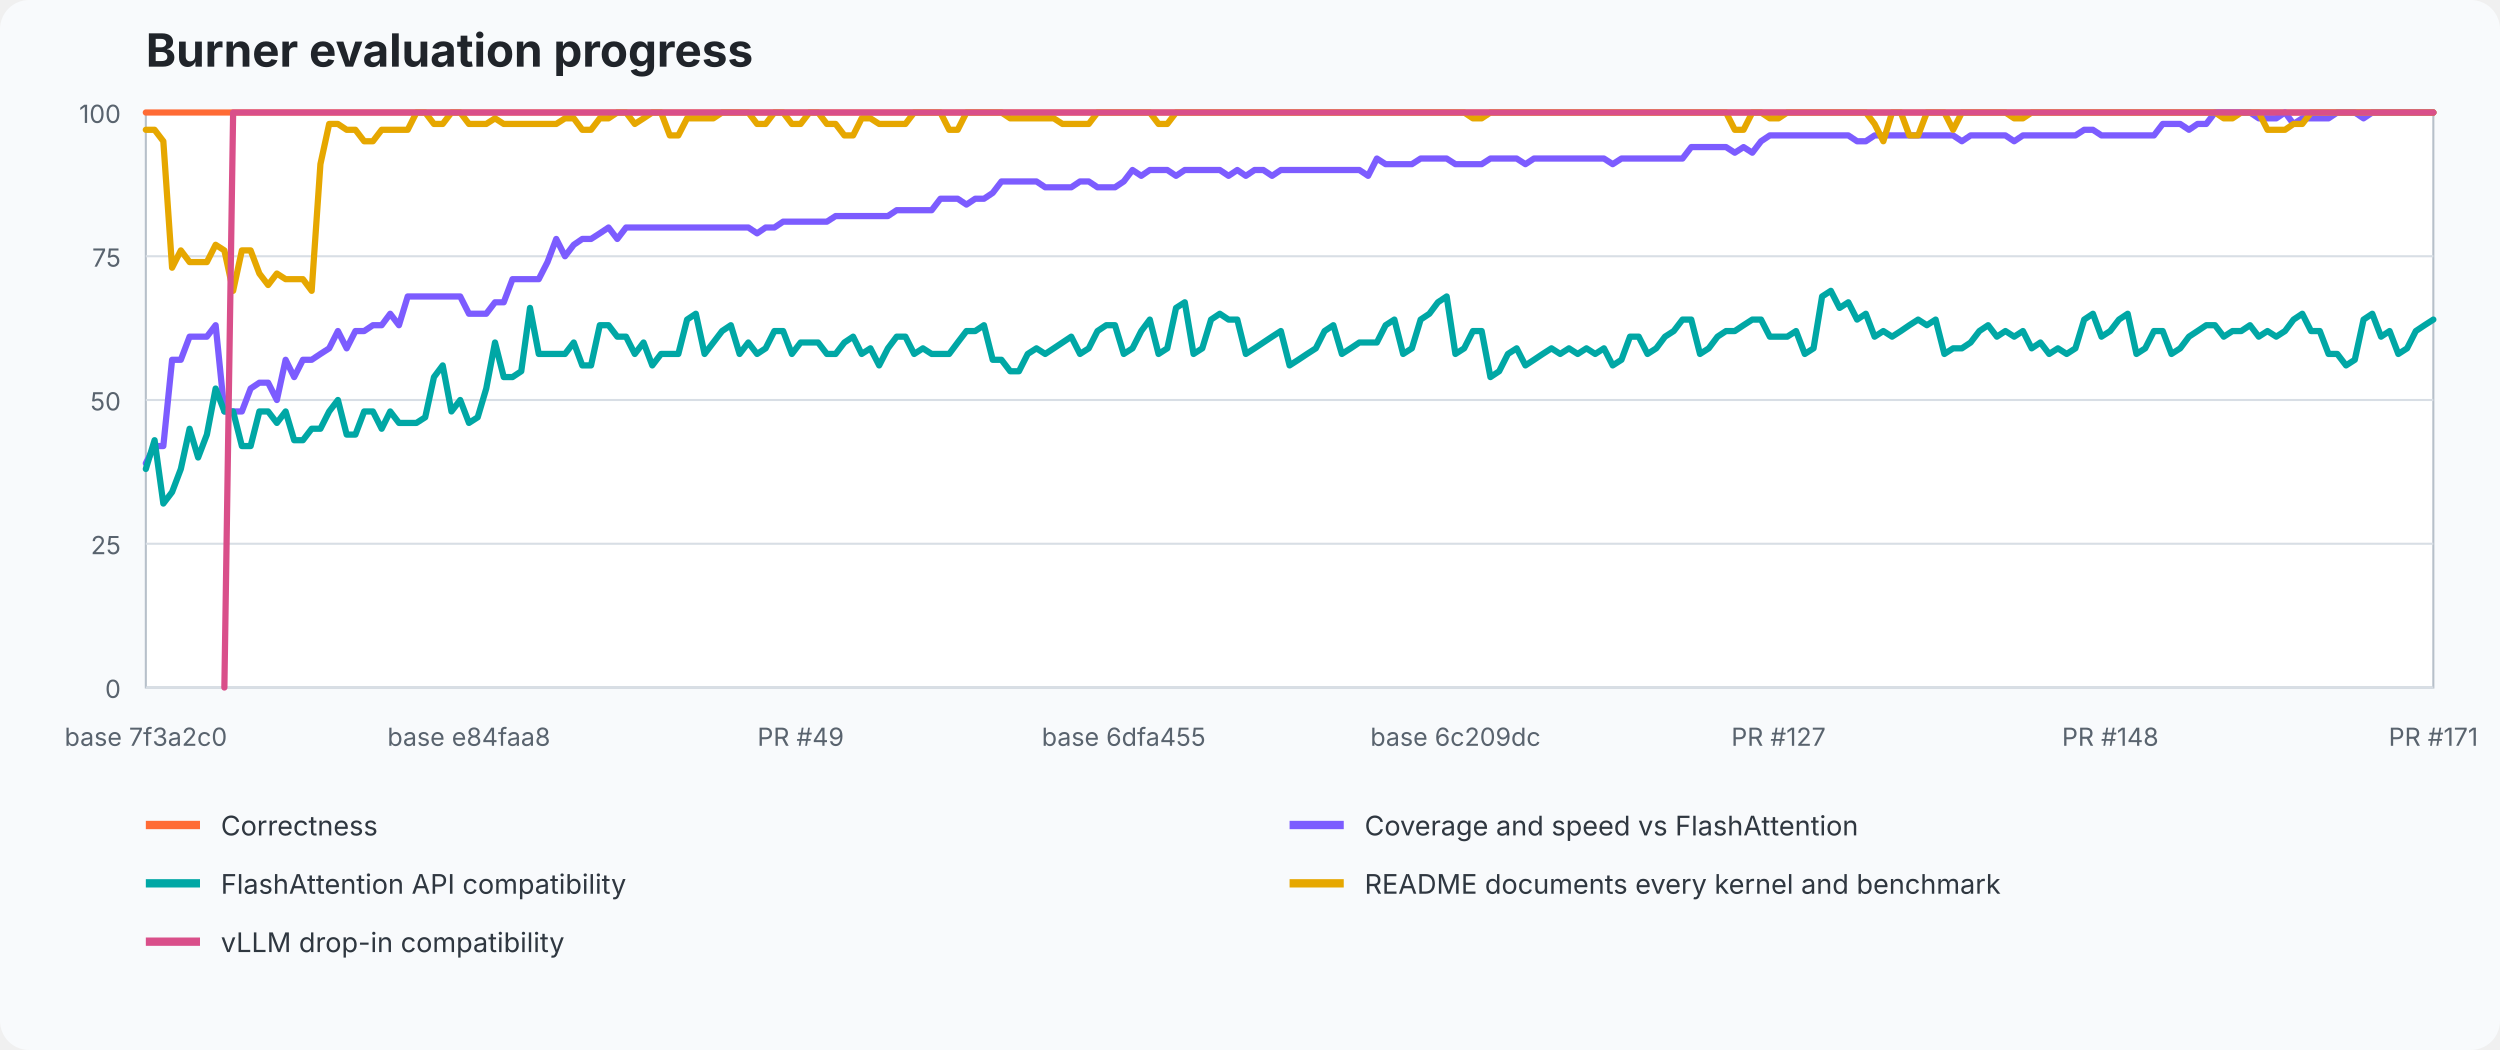
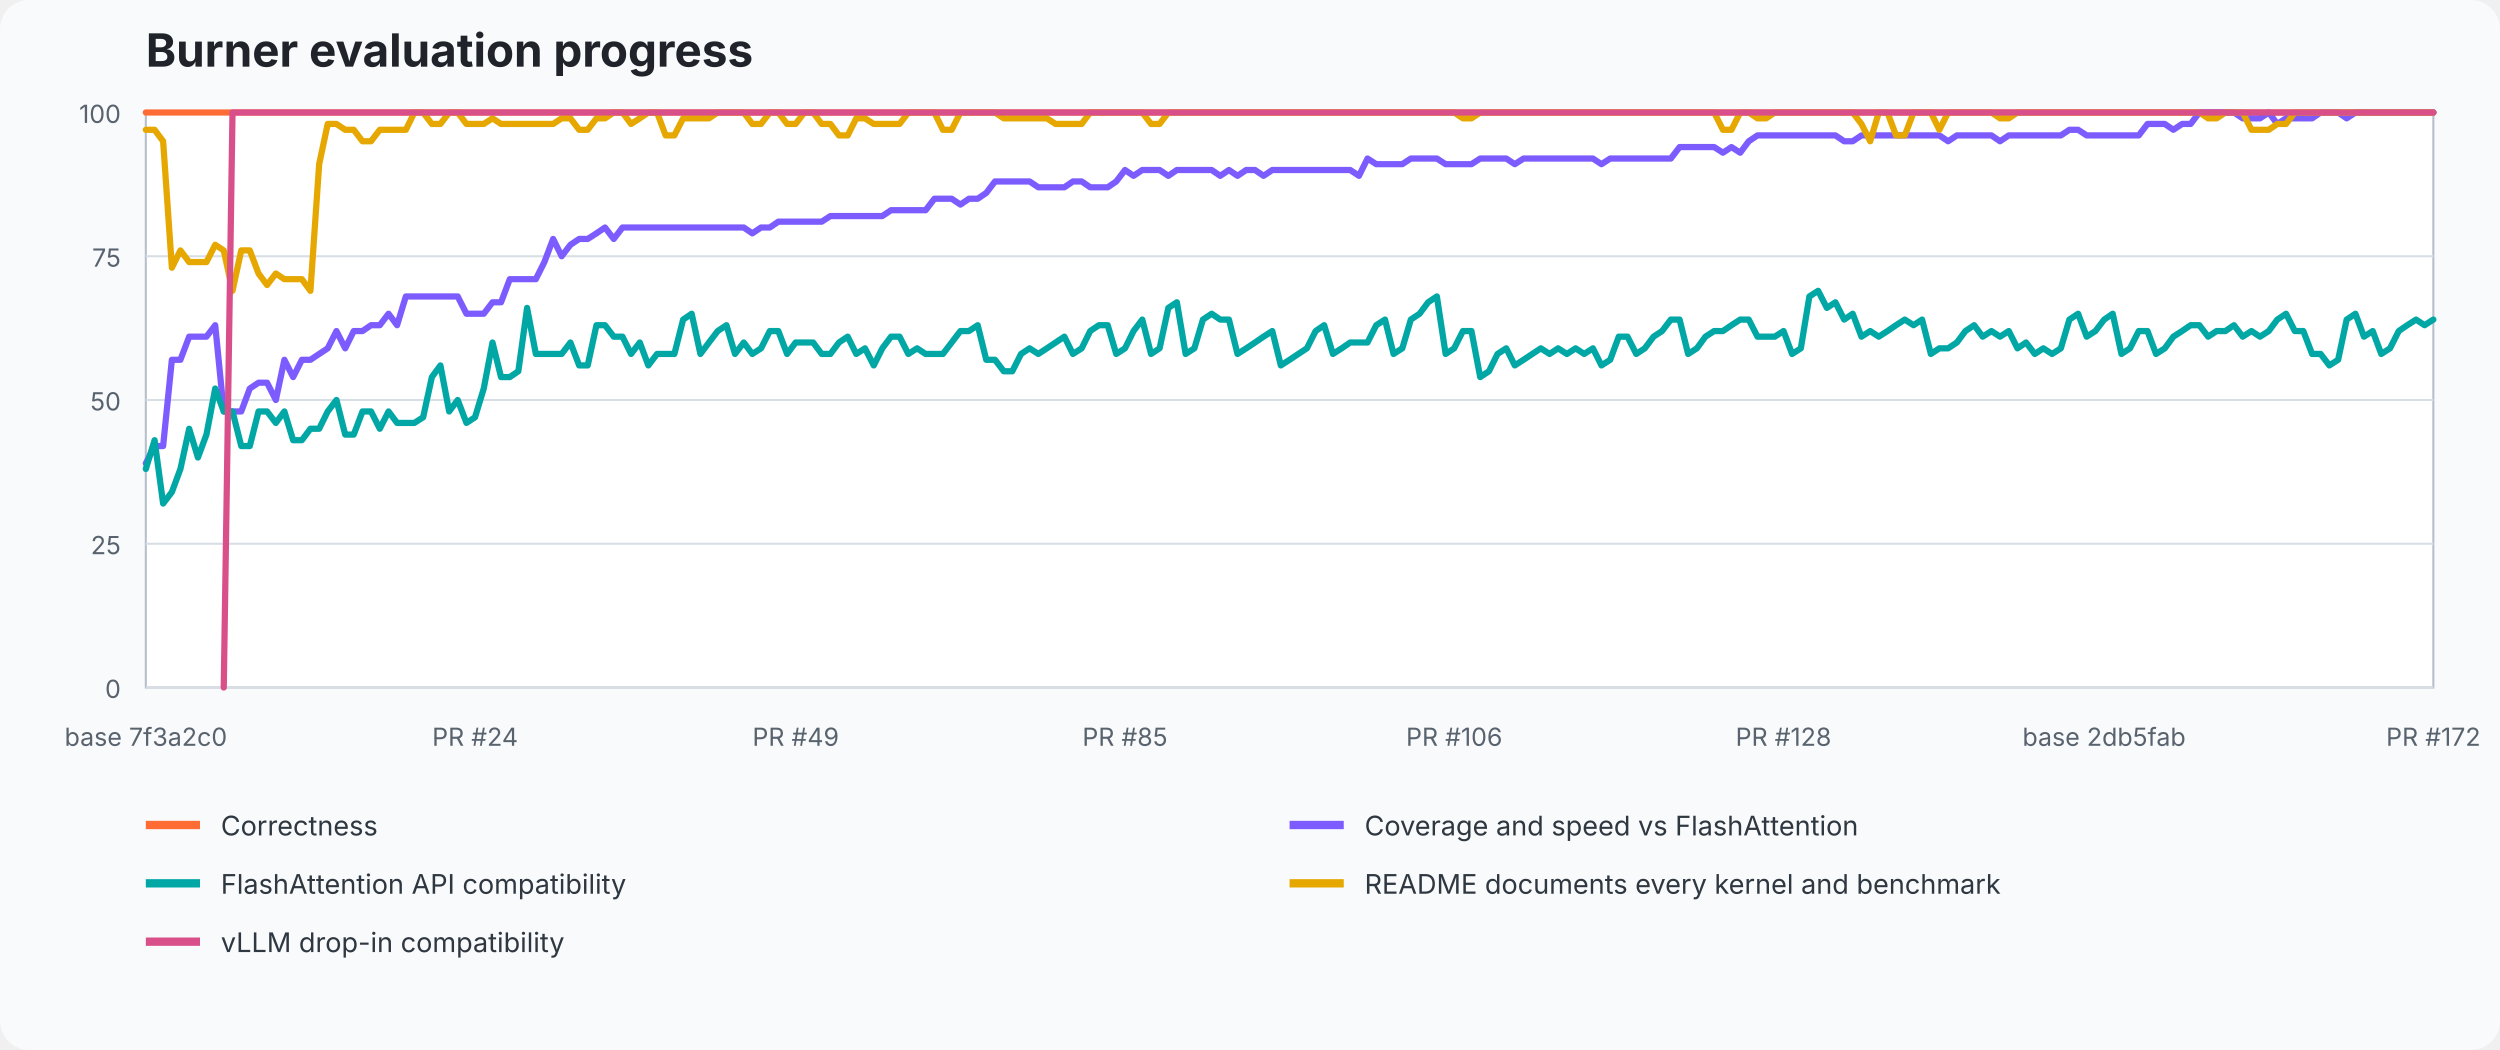
<svg xmlns="http://www.w3.org/2000/svg" width="1200" height="504" viewBox="0 0 1200 504" role="img" aria-labelledby="title desc">
  <style>text{font-family:ui-sans-serif,system-ui,-apple-system,BlinkMacSystemFont,"Segoe UI",sans-serif}.title{font-size:22px;font-weight:700;fill:#20242a}.axis{font-size:12px;fill:#59636e}.legend{font-size:13px;fill:#2f3740}.grid{stroke:#d8dee5;stroke-width:1}.plot{fill:#fff;stroke:#b7c0ca}</style>
  <rect width="100%" height="100%" fill="#f8fafc" rx="14" />
  <text x="70" y="32" class="title">Burner evaluation progress</text>
  <rect x="70" y="54" width="1098" height="276" class="plot" />
  <line x1="70" y1="330" x2="1168" y2="330" class="grid" />
  <text x="58" y="335" text-anchor="end" class="axis">0</text>
  <line x1="70" y1="261" x2="1168" y2="261" class="grid" />
  <text x="58" y="266" text-anchor="end" class="axis">25</text>
  <line x1="70" y1="192" x2="1168" y2="192" class="grid" />
  <text x="58" y="197" text-anchor="end" class="axis">50</text>
  <line x1="70" y1="123" x2="1168" y2="123" class="grid" />
  <text x="58" y="128" text-anchor="end" class="axis">75</text>
  <line x1="70" y1="54" x2="1168" y2="54" class="grid" />
  <text x="58" y="59" text-anchor="end" class="axis">100</text>
-   <polyline points="70.0,54.0 74.2,54.0 78.4,54.0 82.6,54.0 86.8,54.0 91.0,54.0 95.1,54.0 99.3,54.0 103.5,54.0 107.7,54.0 111.9,54.0 116.1,54.0 120.3,54.0 124.5,54.0 128.7,54.0 132.9,54.0 137.1,54.0 141.2,54.0 145.4,54.0 149.6,54.0 153.8,54.0 158.0,54.0 162.2,54.0 166.4,54.0 170.6,54.0 174.8,54.0 179.0,54.0 183.2,54.0 187.3,54.0 191.5,54.0 195.7,54.0 199.9,54.0 204.1,54.0 208.3,54.0 212.5,54.0 216.7,54.0 220.9,54.0 225.1,54.0 229.3,54.0 233.4,54.0 237.6,54.0 241.8,54.0 246.0,54.0 250.2,54.0 254.4,54.0 258.6,54.0 262.8,54.0 267.0,54.0 271.2,54.0 275.4,54.0 279.5,54.0 283.7,54.0 287.9,54.0 292.1,54.0 296.3,54.0 300.5,54.0 304.7,54.0 308.9,54.0 313.1,54.0 317.3,54.0 321.5,54.0 325.6,54.0 329.8,54.0 334.0,54.0 338.2,54.0 342.4,54.0 346.6,54.0 350.8,54.0 355.0,54.0 359.2,54.0 363.4,54.0 367.5,54.0 371.7,54.0 375.9,54.0 380.1,54.0 384.3,54.0 388.5,54.0 392.7,54.0 396.9,54.0 401.1,54.0 405.3,54.0 409.5,54.0 413.6,54.0 417.8,54.0 422.0,54.0 426.2,54.0 430.4,54.0 434.6,54.0 438.8,54.0 443.0,54.0 447.2,54.0 451.4,54.0 455.6,54.0 459.7,54.0 463.9,54.0 468.1,54.0 472.3,54.0 476.5,54.0 480.7,54.0 484.9,54.0 489.1,54.0 493.3,54.0 497.5,54.0 501.7,54.0 505.8,54.0 510.0,54.0 514.2,54.0 518.4,54.0 522.6,54.0 526.8,54.0 531.0,54.0 535.2,54.0 539.4,54.0 543.6,54.0 547.8,54.0 551.9,54.0 556.1,54.0 560.3,54.0 564.5,54.0 568.7,54.0 572.9,54.0 577.1,54.0 581.3,54.0 585.5,54.0 589.7,54.0 593.9,54.0 598.0,54.0 602.2,54.0 606.4,54.0 610.6,54.0 614.8,54.0 619.0,54.0 623.2,54.0 627.4,54.0 631.6,54.0 635.8,54.0 640.0,54.0 644.1,54.0 648.3,54.0 652.5,54.0 656.7,54.0 660.9,54.0 665.1,54.0 669.3,54.0 673.5,54.0 677.7,54.0 681.9,54.0 686.1,54.0 690.2,54.0 694.4,54.0 698.6,54.0 702.8,54.0 707.0,54.0 711.2,54.0 715.4,54.0 719.6,54.0 723.8,54.0 728.0,54.0 732.2,54.0 736.3,54.0 740.5,54.0 744.7,54.0 748.9,54.0 753.1,54.0 757.3,54.0 761.5,54.0 765.7,54.0 769.9,54.0 774.1,54.0 778.3,54.0 782.4,54.0 786.6,54.0 790.8,54.0 795.0,54.0 799.2,54.0 803.4,54.0 807.6,54.0 811.8,54.0 816.0,54.0 820.2,54.0 824.4,54.0 828.5,54.0 832.7,54.0 836.9,54.0 841.1,54.0 845.3,54.0 849.5,54.0 853.7,54.0 857.9,54.0 862.1,54.0 866.3,54.0 870.5,54.0 874.6,54.0 878.8,54.0 883.0,54.0 887.2,54.0 891.4,54.0 895.6,54.0 899.8,54.0 904.0,54.0 908.2,54.0 912.4,54.0 916.5,54.0 920.7,54.0 924.9,54.0 929.1,54.0 933.3,54.0 937.5,54.0 941.7,54.0 945.9,54.0 950.1,54.0 954.3,54.0 958.5,54.0 962.6,54.0 966.8,54.0 971.0,54.0 975.2,54.0 979.4,54.0 983.6,54.0 987.8,54.0 992.0,54.0 996.2,54.0 1000.4,54.0 1004.6,54.0 1008.7,54.0 1012.9,54.0 1017.1,54.0 1021.3,54.0 1025.5,54.0 1029.7,54.0 1033.9,54.0 1038.1,54.0 1042.3,54.0 1046.5,54.0 1050.7,54.0 1054.8,54.0 1059.0,54.0 1063.2,54.0 1067.4,54.0 1071.6,54.0 1075.8,54.0 1080.0,54.0 1084.2,54.0 1088.4,54.0 1092.6,54.0 1096.8,54.0 1100.9,54.0 1105.1,54.0 1109.3,54.0 1113.5,54.0 1117.7,54.0 1121.9,54.0 1126.1,54.0 1130.3,54.0 1134.5,54.0 1138.7,54.0 1142.9,54.0 1147.0,54.0 1151.2,54.0 1155.4,54.0 1159.6,54.0 1163.8,54.0 1168.0,54.0" fill="none" stroke="#ff6b35" stroke-width="3" stroke-linejoin="round" stroke-linecap="round" />
-   <polyline points="70.0,222.4 74.2,214.1 78.4,214.1 82.6,172.7 86.8,172.7 91.0,161.6 95.1,161.6 99.3,161.6 103.5,156.1 107.7,197.5 111.9,197.5 116.1,197.5 120.3,186.5 124.5,183.7 128.7,183.7 132.9,192.0 137.1,172.7 141.2,181.0 145.4,172.7 149.6,172.7 153.8,169.9 158.0,167.2 162.2,158.9 166.4,167.2 170.6,158.9 174.8,158.9 179.0,156.1 183.2,156.1 187.3,150.6 191.5,156.1 195.7,142.3 199.9,142.3 204.1,142.3 208.3,142.3 212.5,142.3 216.7,142.3 220.9,142.3 225.1,150.6 229.3,150.6 233.4,150.6 237.6,145.1 241.8,145.1 246.0,134.0 250.2,134.0 254.4,134.0 258.6,134.0 262.8,125.8 267.0,114.7 271.2,123.0 275.4,117.5 279.5,114.7 283.7,114.7 287.9,112.0 292.1,109.2 296.3,114.7 300.5,109.2 304.7,109.2 308.9,109.2 313.1,109.2 317.3,109.2 321.5,109.2 325.6,109.2 329.8,109.2 334.0,109.2 338.2,109.2 342.4,109.2 346.6,109.2 350.8,109.2 355.0,109.2 359.2,109.2 363.4,112.0 367.5,109.2 371.7,109.2 375.9,106.4 380.1,106.4 384.3,106.4 388.5,106.4 392.7,106.4 396.9,106.4 401.1,103.7 405.3,103.7 409.5,103.7 413.6,103.7 417.8,103.7 422.0,103.7 426.2,103.7 430.4,100.9 434.6,100.9 438.8,100.9 443.0,100.9 447.2,100.9 451.4,95.4 455.6,95.4 459.7,95.4 463.9,98.2 468.1,95.4 472.3,95.4 476.5,92.6 480.7,87.1 484.9,87.1 489.1,87.1 493.3,87.1 497.5,87.1 501.7,89.9 505.8,89.9 510.0,89.9 514.2,89.9 518.4,87.1 522.6,87.1 526.8,89.9 531.0,89.9 535.2,89.9 539.4,87.1 543.6,81.6 547.8,84.4 551.9,81.6 556.1,81.6 560.3,81.6 564.5,84.4 568.7,81.6 572.9,81.6 577.1,81.6 581.3,81.6 585.5,81.6 589.7,84.4 593.9,81.6 598.0,84.4 602.2,81.6 606.4,81.6 610.6,84.4 614.8,81.6 619.0,81.6 623.2,81.6 627.4,81.6 631.6,81.6 635.8,81.6 640.0,81.6 644.1,81.6 648.3,81.6 652.5,81.6 656.7,84.4 660.9,76.1 665.1,78.8 669.3,78.8 673.5,78.8 677.7,78.8 681.9,76.1 686.1,76.1 690.2,76.1 694.4,76.1 698.6,78.8 702.8,78.8 707.0,78.8 711.2,78.8 715.4,76.1 719.6,76.1 723.8,76.1 728.0,76.1 732.2,78.8 736.3,76.1 740.5,76.1 744.7,76.1 748.9,76.1 753.1,76.1 757.3,76.1 761.5,76.1 765.7,76.1 769.9,76.1 774.1,78.8 778.3,76.1 782.4,76.1 786.6,76.1 790.8,76.1 795.0,76.1 799.2,76.1 803.4,76.1 807.6,76.1 811.8,70.6 816.0,70.6 820.2,70.6 824.4,70.6 828.5,70.6 832.7,73.3 836.9,70.6 841.1,73.3 845.3,67.8 849.5,65.0 853.7,65.0 857.9,65.0 862.1,65.0 866.3,65.0 870.5,65.0 874.6,65.0 878.8,65.0 883.0,65.0 887.2,65.0 891.4,67.8 895.6,67.8 899.8,65.0 904.0,65.0 908.2,65.0 912.4,65.0 916.5,65.0 920.7,65.0 924.9,65.0 929.1,65.0 933.3,65.0 937.5,65.0 941.7,67.8 945.9,65.0 950.1,65.0 954.3,65.0 958.5,65.0 962.6,65.0 966.8,67.8 971.0,65.0 975.2,65.0 979.4,65.0 983.6,65.0 987.8,65.0 992.0,65.0 996.2,65.0 1000.4,62.3 1004.6,62.3 1008.7,65.0 1012.9,65.0 1017.1,65.0 1021.3,65.0 1025.5,65.0 1029.7,65.0 1033.9,65.0 1038.1,59.5 1042.3,59.5 1046.5,59.5 1050.7,62.3 1054.8,59.5 1059.0,59.5 1063.2,54.0 1067.4,54.0 1071.6,54.0 1075.8,54.0 1080.0,54.0 1084.2,56.8 1088.4,56.8 1092.6,56.8 1096.8,54.0 1100.9,59.5 1105.1,56.8 1109.3,56.8 1113.5,56.8 1117.7,56.8 1121.9,54.0 1126.1,54.0 1130.3,54.0 1134.5,56.8 1138.7,54.0 1142.9,54.0 1147.0,54.0 1151.2,54.0 1155.4,54.0 1159.6,54.0 1163.8,54.0 1168.0,54.0" fill="none" stroke="#7c5cff" stroke-width="3" stroke-linejoin="round" stroke-linecap="round" />
-   <polyline points="70.0,225.1 74.2,211.3 78.4,241.7 82.6,236.2 86.8,225.1 91.0,205.8 95.1,219.6 99.3,208.6 103.5,186.5 107.7,197.5 111.9,197.5 116.1,214.1 120.3,214.1 124.5,197.5 128.7,197.5 132.9,203.0 137.1,197.5 141.2,211.3 145.4,211.3 149.6,205.8 153.8,205.8 158.0,197.5 162.2,192.0 166.4,208.6 170.6,208.6 174.8,197.5 179.0,197.5 183.2,205.8 187.3,197.5 191.5,203.0 195.7,203.0 199.9,203.0 204.1,200.3 208.3,181.0 212.5,175.4 216.7,197.5 220.9,192.0 225.1,203.0 229.3,200.3 233.4,186.5 237.6,164.4 241.8,181.0 246.0,181.0 250.2,178.2 254.4,147.8 258.6,169.9 262.8,169.9 267.0,169.9 271.2,169.9 275.4,164.4 279.5,175.4 283.7,175.4 287.9,156.1 292.1,156.1 296.3,161.6 300.5,161.6 304.7,169.9 308.9,164.4 313.1,175.4 317.3,169.9 321.5,169.9 325.6,169.9 329.8,153.4 334.0,150.6 338.2,169.9 342.4,164.4 346.6,158.9 350.8,156.1 355.0,169.9 359.2,164.4 363.4,169.9 367.5,167.2 371.7,158.9 375.9,158.9 380.1,169.9 384.3,164.4 388.5,164.4 392.7,164.4 396.9,169.9 401.1,169.9 405.3,164.4 409.5,161.6 413.6,169.9 417.8,167.2 422.0,175.4 426.2,167.2 430.4,161.6 434.6,161.6 438.8,169.9 443.0,167.2 447.2,169.9 451.4,169.9 455.6,169.9 459.7,164.4 463.9,158.9 468.1,158.9 472.3,156.1 476.5,172.7 480.7,172.7 484.9,178.2 489.1,178.2 493.3,169.9 497.5,167.2 501.7,169.9 505.8,167.2 510.0,164.4 514.2,161.6 518.4,169.9 522.6,167.2 526.8,158.9 531.0,156.1 535.2,156.1 539.4,169.9 543.6,167.2 547.8,158.9 551.9,153.4 556.1,169.9 560.3,167.2 564.5,147.8 568.7,145.1 572.9,169.9 577.1,167.2 581.3,153.4 585.5,150.6 589.7,153.4 593.9,153.4 598.0,169.9 602.2,167.2 606.4,164.4 610.6,161.6 614.8,158.9 619.0,175.4 623.2,172.7 627.4,169.9 631.6,167.2 635.8,158.9 640.0,156.1 644.1,169.9 648.3,167.2 652.5,164.4 656.7,164.4 660.9,164.4 665.1,156.1 669.3,153.4 673.5,169.9 677.7,167.2 681.9,153.4 686.1,150.6 690.2,145.1 694.4,142.3 698.6,169.9 702.8,167.2 707.0,158.9 711.2,158.9 715.4,181.0 719.6,178.2 723.8,169.9 728.0,167.2 732.2,175.4 736.3,172.7 740.5,169.9 744.7,167.2 748.9,169.9 753.1,167.2 757.3,169.9 761.5,167.2 765.7,169.9 769.9,167.2 774.1,175.4 778.3,172.7 782.4,161.6 786.6,161.6 790.8,169.9 795.0,167.2 799.2,161.6 803.4,158.9 807.6,153.4 811.8,153.4 816.0,169.9 820.2,167.2 824.4,161.6 828.5,158.9 832.7,158.9 836.9,156.1 841.1,153.4 845.3,153.4 849.5,161.6 853.7,161.6 857.9,161.6 862.1,158.9 866.3,169.9 870.5,167.2 874.6,142.3 878.8,139.6 883.0,147.8 887.2,145.1 891.4,153.4 895.6,150.6 899.8,161.6 904.0,158.9 908.2,161.6 912.4,158.9 916.5,156.1 920.7,153.4 924.9,156.1 929.1,153.4 933.3,169.9 937.5,167.2 941.7,167.2 945.9,164.4 950.1,158.9 954.3,156.1 958.5,161.6 962.6,158.9 966.8,161.6 971.0,158.9 975.2,167.2 979.4,164.4 983.6,169.9 987.8,167.2 992.0,169.9 996.2,167.2 1000.4,153.4 1004.6,150.6 1008.7,161.6 1012.9,158.9 1017.1,153.4 1021.3,150.6 1025.5,169.9 1029.7,167.2 1033.9,158.9 1038.1,158.9 1042.3,169.9 1046.5,167.2 1050.7,161.6 1054.8,158.9 1059.0,156.1 1063.2,156.1 1067.4,161.6 1071.6,158.9 1075.8,158.9 1080.0,156.1 1084.2,161.6 1088.4,158.9 1092.6,161.6 1096.8,158.9 1100.9,153.4 1105.1,150.6 1109.3,158.9 1113.5,158.9 1117.7,169.9 1121.9,169.9 1126.1,175.4 1130.3,172.7 1134.5,153.4 1138.7,150.6 1142.9,161.6 1147.0,158.9 1151.2,169.9 1155.4,167.2 1159.6,158.9 1163.8,156.1 1168.0,153.4" fill="none" stroke="#00a7a5" stroke-width="3" stroke-linejoin="round" stroke-linecap="round" />
-   <polyline points="70.0,62.3 74.2,62.3 78.4,67.8 82.6,128.5 86.8,120.2 91.0,125.8 95.1,125.8 99.3,125.8 103.5,117.5 107.7,120.2 111.9,139.6 116.1,120.2 120.3,120.2 124.5,131.3 128.7,136.8 132.9,131.3 137.1,134.0 141.2,134.0 145.4,134.0 149.6,139.6 153.8,78.8 158.0,59.5 162.2,59.5 166.4,62.3 170.6,62.3 174.8,67.8 179.0,67.8 183.2,62.3 187.3,62.3 191.5,62.3 195.7,62.3 199.9,54.0 204.1,54.0 208.3,59.5 212.5,59.5 216.7,54.0 220.9,54.0 225.1,59.5 229.3,59.5 233.4,59.5 237.6,56.8 241.8,59.5 246.0,59.5 250.2,59.5 254.4,59.5 258.6,59.5 262.8,59.5 267.0,59.5 271.2,56.8 275.4,56.8 279.5,62.3 283.7,62.3 287.9,56.8 292.1,56.8 296.3,54.0 300.5,54.0 304.7,59.5 308.9,56.8 313.1,54.0 317.3,54.0 321.5,65.0 325.6,65.0 329.8,56.8 334.0,56.8 338.2,56.8 342.4,56.8 346.6,54.0 350.8,54.0 355.0,54.0 359.2,54.0 363.4,59.5 367.5,59.5 371.7,54.0 375.9,54.0 380.1,59.5 384.3,59.5 388.5,54.0 392.7,54.0 396.9,59.5 401.1,59.5 405.3,65.0 409.5,65.0 413.6,56.8 417.8,56.8 422.0,59.5 426.2,59.5 430.4,59.5 434.6,59.5 438.8,54.0 443.0,54.0 447.2,54.0 451.4,54.0 455.6,62.3 459.7,62.3 463.9,54.0 468.1,54.0 472.3,54.0 476.5,54.0 480.7,54.0 484.9,56.8 489.1,56.8 493.3,56.8 497.5,56.8 501.7,56.8 505.8,56.8 510.0,59.5 514.2,59.5 518.4,59.5 522.6,59.5 526.8,54.0 531.0,54.0 535.2,54.0 539.4,54.0 543.6,54.0 547.8,54.0 551.9,54.0 556.1,59.5 560.3,59.5 564.5,54.0 568.7,54.0 572.9,54.0 577.1,54.0 581.3,54.0 585.5,54.0 589.7,54.0 593.9,54.0 598.0,54.0 602.2,54.0 606.4,54.0 610.6,54.0 614.8,54.0 619.0,54.0 623.2,54.0 627.4,54.0 631.6,54.0 635.8,54.0 640.0,54.0 644.1,54.0 648.3,54.0 652.5,54.0 656.7,54.0 660.9,54.0 665.1,54.0 669.3,54.0 673.5,54.0 677.7,54.0 681.9,54.0 686.1,54.0 690.2,54.0 694.4,54.0 698.6,54.0 702.8,54.0 707.0,56.8 711.2,56.8 715.4,54.0 719.6,54.0 723.8,54.0 728.0,54.0 732.2,54.0 736.3,54.0 740.5,54.0 744.7,54.0 748.9,54.0 753.1,54.0 757.3,54.0 761.5,54.0 765.7,54.0 769.9,54.0 774.1,54.0 778.3,54.0 782.4,54.0 786.6,54.0 790.8,54.0 795.0,54.0 799.2,54.0 803.4,54.0 807.6,54.0 811.8,54.0 816.0,54.0 820.2,54.0 824.4,54.0 828.5,54.0 832.7,62.3 836.9,62.3 841.1,54.0 845.3,54.0 849.5,56.8 853.7,56.8 857.9,54.0 862.1,54.0 866.3,54.0 870.5,54.0 874.6,54.0 878.8,54.0 883.0,54.0 887.2,54.0 891.4,54.0 895.6,54.0 899.8,59.5 904.0,67.8 908.2,54.0 912.4,54.0 916.5,65.0 920.7,65.0 924.9,54.0 929.1,54.0 933.3,54.0 937.5,62.3 941.7,54.0 945.9,54.0 950.1,54.0 954.3,54.0 958.5,54.0 962.6,54.0 966.8,56.8 971.0,56.8 975.2,54.0 979.4,54.0 983.6,54.0 987.8,54.0 992.0,54.0 996.2,54.0 1000.4,54.0 1004.6,54.0 1008.7,54.0 1012.9,54.0 1017.1,54.0 1021.3,54.0 1025.5,54.0 1029.7,54.0 1033.9,54.0 1038.1,54.0 1042.3,54.0 1046.5,54.0 1050.7,54.0 1054.8,54.0 1059.0,54.0 1063.2,54.0 1067.4,56.8 1071.6,56.8 1075.8,54.0 1080.0,54.0 1084.2,54.0 1088.4,62.3 1092.6,62.3 1096.8,62.3 1100.9,59.5 1105.1,59.5 1109.3,54.0 1113.5,54.0 1117.7,54.0 1121.9,54.0 1126.1,54.0 1130.3,54.0 1134.5,54.0 1138.7,54.0 1142.9,54.0 1147.0,54.0 1151.2,54.0 1155.4,54.0 1159.6,54.0 1163.8,54.0 1168.0,54.0" fill="none" stroke="#e6a700" stroke-width="3" stroke-linejoin="round" stroke-linecap="round" />
-   <polyline points="107.7,330.0 111.9,54.0 116.1,54.0 120.3,54.0 124.5,54.0 128.7,54.0 132.9,54.0 137.1,54.0 141.2,54.0 145.4,54.0 149.6,54.0 153.8,54.0 158.0,54.0 162.2,54.0 166.4,54.0 170.6,54.0 174.8,54.0 179.0,54.0 183.2,54.0 187.3,54.0 191.5,54.0 195.7,54.0 199.9,54.0 204.1,54.0 208.3,54.0 212.5,54.0 216.7,54.0 220.9,54.0 225.1,54.0 229.3,54.0 233.4,54.0 237.6,54.0 241.8,54.0 246.0,54.0 250.2,54.0 254.4,54.0 258.6,54.0 262.8,54.0 267.0,54.0 271.2,54.0 275.4,54.0 279.5,54.0 283.7,54.0 287.9,54.0 292.1,54.0 296.3,54.0 300.5,54.0 304.7,54.0 308.9,54.0 313.1,54.0 317.3,54.0 321.5,54.0 325.6,54.0 329.8,54.0 334.0,54.0 338.2,54.0 342.4,54.0 346.6,54.0 350.8,54.0 355.0,54.0 359.2,54.0 363.4,54.0 367.5,54.0 371.7,54.0 375.9,54.0 380.1,54.0 384.3,54.0 388.5,54.0 392.7,54.0 396.9,54.0 401.1,54.0 405.3,54.0 409.5,54.0 413.6,54.0 417.8,54.0 422.0,54.0 426.2,54.0 430.4,54.0 434.6,54.0 438.8,54.0 443.0,54.0 447.2,54.0 451.4,54.0 455.6,54.0 459.7,54.0 463.9,54.0 468.1,54.0 472.3,54.0 476.5,54.0 480.7,54.0 484.9,54.0 489.1,54.0 493.3,54.0 497.5,54.0 501.7,54.0 505.8,54.0 510.0,54.0 514.2,54.0 518.4,54.0 522.6,54.0 526.8,54.0 531.0,54.0 535.2,54.0 539.4,54.0 543.6,54.0 547.8,54.0 551.9,54.0 556.1,54.0 560.3,54.0 564.5,54.0 568.7,54.0 572.9,54.0 577.1,54.0 581.3,54.0 585.5,54.0 589.7,54.0 593.9,54.0 598.0,54.0 602.2,54.0 606.4,54.0 610.6,54.0 614.8,54.0 619.0,54.0 623.2,54.0 627.4,54.0 631.6,54.0 635.8,54.0 640.0,54.0 644.1,54.0 648.3,54.0 652.5,54.0 656.7,54.0 660.9,54.0 665.1,54.0 669.3,54.0 673.5,54.0 677.7,54.0 681.9,54.0 686.1,54.0 690.2,54.0 694.4,54.0 698.6,54.0 702.8,54.0 707.0,54.0 711.2,54.0 715.4,54.0 719.6,54.0 723.8,54.0 728.0,54.0 732.2,54.0 736.3,54.0 740.5,54.0 744.7,54.0 748.9,54.0 753.1,54.0 757.3,54.0 761.5,54.0 765.7,54.0 769.9,54.0 774.1,54.0 778.3,54.0 782.4,54.0 786.6,54.0 790.8,54.0 795.0,54.0 799.2,54.0 803.4,54.0 807.6,54.0 811.8,54.0 816.0,54.0 820.2,54.0 824.4,54.0 828.5,54.0 832.7,54.0 836.9,54.0 841.1,54.0 845.3,54.0 849.5,54.0 853.7,54.0 857.9,54.0 862.1,54.0 866.3,54.0 870.5,54.0 874.6,54.0 878.8,54.0 883.0,54.0 887.2,54.0 891.4,54.0 895.6,54.0 899.8,54.0 904.0,54.0 908.2,54.0 912.4,54.0 916.5,54.0 920.7,54.0 924.9,54.0 929.1,54.0 933.3,54.0 937.5,54.0 941.7,54.0 945.9,54.0 950.1,54.0 954.3,54.0 958.5,54.0 962.6,54.0 966.8,54.0 971.0,54.0 975.2,54.0 979.4,54.0 983.6,54.0 987.8,54.0 992.0,54.0 996.2,54.0 1000.4,54.0 1004.6,54.0 1008.7,54.0 1012.9,54.0 1017.1,54.0 1021.3,54.0 1025.5,54.0 1029.7,54.0 1033.9,54.0 1038.1,54.0 1042.3,54.0 1046.5,54.0 1050.7,54.0 1054.8,54.0 1059.0,54.0 1063.2,54.0 1067.4,54.0 1071.6,54.0 1075.8,54.0 1080.0,54.0 1084.2,54.0 1088.4,54.0 1092.6,54.0 1096.8,54.0 1100.9,54.0 1105.1,54.0 1109.3,54.0 1113.5,54.0 1117.7,54.0 1121.9,54.0 1126.1,54.0 1130.3,54.0 1134.5,54.0 1138.7,54.0 1142.9,54.0 1147.0,54.0 1151.2,54.0 1155.4,54.0 1159.6,54.0 1163.8,54.0 1168.0,54.0" fill="none" stroke="#d94f8a" stroke-width="3" stroke-linejoin="round" stroke-linecap="round" />
+   <polyline points="70.0,54.0 74.2,54.0 78.3,54.0 82.5,54.0 86.6,54.0 90.8,54.0 95.0,54.0 99.1,54.0 103.3,54.0 107.4,54.0 111.6,54.0 115.8,54.0 119.9,54.0 124.1,54.0 128.2,54.0 132.4,54.0 136.5,54.0 140.7,54.0 144.9,54.0 149.0,54.0 153.2,54.0 157.3,54.0 161.5,54.0 165.7,54.0 169.8,54.0 174.0,54.0 178.1,54.0 182.3,54.0 186.5,54.0 190.6,54.0 194.8,54.0 198.9,54.0 203.1,54.0 207.3,54.0 211.4,54.0 215.6,54.0 219.7,54.0 223.9,54.0 228.0,54.0 232.2,54.0 236.4,54.0 240.5,54.0 244.7,54.0 248.8,54.0 253.0,54.0 257.2,54.0 261.3,54.0 265.5,54.0 269.6,54.0 273.8,54.0 278.0,54.0 282.1,54.0 286.3,54.0 290.4,54.0 294.6,54.0 298.8,54.0 302.9,54.0 307.1,54.0 311.2,54.0 315.4,54.0 319.5,54.0 323.7,54.0 327.9,54.0 332.0,54.0 336.2,54.0 340.3,54.0 344.5,54.0 348.7,54.0 352.8,54.0 357.0,54.0 361.1,54.0 365.3,54.0 369.5,54.0 373.6,54.0 377.8,54.0 381.9,54.0 386.1,54.0 390.3,54.0 394.4,54.0 398.6,54.0 402.7,54.0 406.9,54.0 411.0,54.0 415.2,54.0 419.4,54.0 423.5,54.0 427.7,54.0 431.8,54.0 436.0,54.0 440.2,54.0 444.3,54.0 448.5,54.0 452.6,54.0 456.8,54.0 461.0,54.0 465.1,54.0 469.3,54.0 473.4,54.0 477.6,54.0 481.8,54.0 485.9,54.0 490.1,54.0 494.2,54.0 498.4,54.0 502.5,54.0 506.7,54.0 510.9,54.0 515.0,54.0 519.2,54.0 523.3,54.0 527.5,54.0 531.7,54.0 535.8,54.0 540.0,54.0 544.1,54.0 548.3,54.0 552.5,54.0 556.6,54.0 560.8,54.0 564.9,54.0 569.1,54.0 573.3,54.0 577.4,54.0 581.6,54.0 585.7,54.0 589.9,54.0 594.0,54.0 598.2,54.0 602.4,54.0 606.5,54.0 610.7,54.0 614.8,54.0 619.0,54.0 623.2,54.0 627.3,54.0 631.5,54.0 635.6,54.0 639.8,54.0 644.0,54.0 648.1,54.0 652.3,54.0 656.4,54.0 660.6,54.0 664.8,54.0 668.9,54.0 673.1,54.0 677.2,54.0 681.4,54.0 685.5,54.0 689.7,54.0 693.9,54.0 698.0,54.0 702.2,54.0 706.3,54.0 710.5,54.0 714.7,54.0 718.8,54.0 723.0,54.0 727.1,54.0 731.3,54.0 735.5,54.0 739.6,54.0 743.8,54.0 747.9,54.0 752.1,54.0 756.3,54.0 760.4,54.0 764.6,54.0 768.7,54.0 772.9,54.0 777.0,54.0 781.2,54.0 785.4,54.0 789.5,54.0 793.7,54.0 797.8,54.0 802.0,54.0 806.2,54.0 810.3,54.0 814.5,54.0 818.6,54.0 822.8,54.0 827.0,54.0 831.1,54.0 835.3,54.0 839.4,54.0 843.6,54.0 847.8,54.0 851.9,54.0 856.1,54.0 860.2,54.0 864.4,54.0 868.5,54.0 872.7,54.0 876.9,54.0 881.0,54.0 885.2,54.0 889.3,54.0 893.5,54.0 897.7,54.0 901.8,54.0 906.0,54.0 910.1,54.0 914.3,54.0 918.5,54.0 922.6,54.0 926.8,54.0 930.9,54.0 935.1,54.0 939.3,54.0 943.4,54.0 947.6,54.0 951.7,54.0 955.9,54.0 960.0,54.0 964.2,54.0 968.4,54.0 972.5,54.0 976.7,54.0 980.8,54.0 985.0,54.0 989.2,54.0 993.3,54.0 997.5,54.0 1001.6,54.0 1005.8,54.0 1010.0,54.0 1014.1,54.0 1018.3,54.0 1022.4,54.0 1026.6,54.0 1030.8,54.0 1034.9,54.0 1039.1,54.0 1043.2,54.0 1047.4,54.0 1051.5,54.0 1055.7,54.0 1059.9,54.0 1064.0,54.0 1068.2,54.0 1072.3,54.0 1076.5,54.0 1080.7,54.0 1084.8,54.0 1089.0,54.0 1093.1,54.0 1097.3,54.0 1101.5,54.0 1105.6,54.0 1109.8,54.0 1113.9,54.0 1118.1,54.0 1122.3,54.0 1126.4,54.0 1130.6,54.0 1134.7,54.0 1138.9,54.0 1143.0,54.0 1147.2,54.0 1151.4,54.0 1155.5,54.0 1159.7,54.0 1163.8,54.0 1168.0,54.0" fill="none" stroke="#ff6b35" stroke-width="3" stroke-linejoin="round" stroke-linecap="round" />
+   <polyline points="70.0,222.4 74.2,214.1 78.3,214.1 82.5,172.7 86.6,172.7 90.8,161.6 95.0,161.6 99.1,161.6 103.3,156.1 107.4,197.5 111.6,197.5 115.8,197.5 119.9,186.5 124.1,183.7 128.2,183.7 132.4,192.0 136.5,172.7 140.7,181.0 144.9,172.7 149.0,172.7 153.2,169.9 157.3,167.2 161.5,158.9 165.7,167.2 169.8,158.9 174.0,158.9 178.1,156.1 182.3,156.1 186.5,150.6 190.6,156.1 194.8,142.3 198.9,142.3 203.1,142.3 207.3,142.3 211.4,142.3 215.6,142.3 219.7,142.3 223.9,150.6 228.0,150.6 232.2,150.6 236.4,145.1 240.5,145.1 244.7,134.0 248.8,134.0 253.0,134.0 257.2,134.0 261.3,125.8 265.5,114.7 269.6,123.0 273.8,117.5 278.0,114.7 282.1,114.7 286.3,112.0 290.4,109.2 294.6,114.7 298.8,109.2 302.9,109.2 307.1,109.2 311.2,109.2 315.4,109.2 319.5,109.2 323.7,109.2 327.9,109.2 332.0,109.2 336.2,109.2 340.3,109.2 344.5,109.2 348.7,109.2 352.8,109.2 357.0,109.2 361.1,112.0 365.3,109.2 369.5,109.2 373.6,106.4 377.8,106.4 381.9,106.4 386.1,106.4 390.3,106.4 394.4,106.4 398.6,103.7 402.7,103.7 406.9,103.7 411.0,103.7 415.2,103.7 419.4,103.7 423.5,103.7 427.7,100.9 431.8,100.9 436.0,100.9 440.2,100.9 444.3,100.9 448.5,95.4 452.6,95.4 456.8,95.4 461.0,98.2 465.1,95.4 469.3,95.4 473.4,92.6 477.6,87.1 481.8,87.1 485.9,87.1 490.1,87.1 494.2,87.1 498.4,89.9 502.5,89.9 506.7,89.9 510.9,89.9 515.0,87.1 519.2,87.1 523.3,89.9 527.5,89.9 531.7,89.9 535.8,87.1 540.0,81.6 544.1,84.4 548.3,81.6 552.5,81.6 556.6,81.6 560.8,84.4 564.9,81.6 569.1,81.6 573.3,81.6 577.4,81.6 581.6,81.6 585.7,84.4 589.9,81.6 594.0,84.4 598.2,81.6 602.4,81.6 606.5,84.4 610.7,81.6 614.8,81.6 619.0,81.6 623.2,81.6 627.3,81.6 631.5,81.6 635.6,81.6 639.8,81.6 644.0,81.6 648.1,81.6 652.3,84.4 656.4,76.1 660.6,78.8 664.8,78.8 668.9,78.8 673.1,78.8 677.2,76.1 681.4,76.1 685.5,76.1 689.7,76.1 693.9,78.8 698.0,78.8 702.2,78.8 706.3,78.8 710.5,76.1 714.7,76.1 718.8,76.1 723.0,76.1 727.1,78.8 731.3,76.1 735.5,76.1 739.6,76.1 743.8,76.1 747.9,76.1 752.1,76.1 756.3,76.1 760.4,76.1 764.6,76.1 768.7,78.8 772.9,76.1 777.0,76.1 781.2,76.1 785.4,76.1 789.5,76.1 793.7,76.1 797.8,76.1 802.0,76.1 806.2,70.6 810.3,70.6 814.5,70.6 818.6,70.6 822.8,70.6 827.0,73.3 831.1,70.6 835.3,73.3 839.4,67.8 843.6,65.0 847.8,65.0 851.9,65.0 856.1,65.0 860.2,65.0 864.4,65.0 868.5,65.0 872.7,65.0 876.9,65.0 881.0,65.0 885.2,67.8 889.3,67.8 893.5,65.0 897.7,65.0 901.8,65.0 906.0,65.0 910.1,65.0 914.3,65.0 918.5,65.0 922.6,65.0 926.8,65.0 930.9,65.0 935.1,67.8 939.3,65.0 943.4,65.0 947.6,65.0 951.7,65.0 955.9,65.0 960.0,67.8 964.2,65.0 968.4,65.0 972.5,65.0 976.7,65.0 980.8,65.0 985.0,65.0 989.2,65.0 993.3,62.3 997.5,62.3 1001.6,65.0 1005.8,65.0 1010.0,65.0 1014.1,65.0 1018.3,65.0 1022.4,65.0 1026.6,65.0 1030.8,59.5 1034.9,59.5 1039.1,59.5 1043.2,62.3 1047.4,59.5 1051.5,59.5 1055.7,54.0 1059.9,54.0 1064.0,54.0 1068.2,54.0 1072.3,54.0 1076.5,56.8 1080.7,56.8 1084.8,56.8 1089.0,54.0 1093.1,59.5 1097.3,56.8 1101.5,56.8 1105.6,56.8 1109.8,56.8 1113.9,54.0 1118.1,54.0 1122.3,54.0 1126.4,56.8 1130.6,54.0 1134.7,54.0 1138.9,54.0 1143.0,54.0 1147.2,54.0 1151.4,54.0 1155.5,54.0 1159.7,54.0 1163.8,54.0 1168.0,54.0" fill="none" stroke="#7c5cff" stroke-width="3" stroke-linejoin="round" stroke-linecap="round" />
+   <polyline points="70.0,225.1 74.2,211.3 78.3,241.7 82.5,236.2 86.6,225.1 90.8,205.8 95.0,219.6 99.1,208.6 103.3,186.5 107.4,197.5 111.6,197.5 115.8,214.1 119.9,214.1 124.1,197.5 128.2,197.5 132.4,203.0 136.5,197.5 140.7,211.3 144.9,211.3 149.0,205.8 153.2,205.8 157.3,197.5 161.5,192.0 165.7,208.6 169.8,208.6 174.0,197.5 178.1,197.5 182.3,205.8 186.5,197.5 190.6,203.0 194.8,203.0 198.9,203.0 203.1,200.3 207.3,181.0 211.4,175.4 215.6,197.5 219.7,192.0 223.9,203.0 228.0,200.3 232.2,186.5 236.4,164.4 240.5,181.0 244.7,181.0 248.8,178.2 253.0,147.8 257.2,169.9 261.3,169.9 265.5,169.9 269.6,169.9 273.8,164.4 278.0,175.4 282.1,175.4 286.3,156.1 290.4,156.1 294.6,161.6 298.8,161.6 302.9,169.9 307.1,164.4 311.2,175.4 315.4,169.9 319.5,169.9 323.7,169.9 327.9,153.4 332.0,150.6 336.2,169.9 340.3,164.4 344.5,158.9 348.7,156.1 352.8,169.9 357.0,164.4 361.1,169.9 365.3,167.2 369.5,158.9 373.6,158.9 377.8,169.9 381.9,164.4 386.1,164.4 390.3,164.4 394.4,169.9 398.6,169.9 402.7,164.4 406.9,161.6 411.0,169.9 415.2,167.2 419.4,175.4 423.5,167.2 427.7,161.6 431.8,161.6 436.0,169.9 440.2,167.2 444.3,169.9 448.5,169.9 452.6,169.9 456.8,164.4 461.0,158.9 465.1,158.9 469.3,156.1 473.4,172.7 477.6,172.7 481.8,178.2 485.9,178.2 490.1,169.9 494.2,167.2 498.4,169.9 502.5,167.2 506.7,164.4 510.9,161.6 515.0,169.9 519.2,167.2 523.3,158.9 527.5,156.1 531.7,156.1 535.8,169.9 540.0,167.2 544.1,158.9 548.3,153.4 552.5,169.9 556.6,167.2 560.8,147.8 564.9,145.1 569.1,169.9 573.3,167.2 577.4,153.4 581.6,150.6 585.7,153.4 589.9,153.4 594.0,169.9 598.2,167.2 602.4,164.4 606.5,161.6 610.7,158.9 614.8,175.4 619.0,172.7 623.2,169.9 627.3,167.2 631.5,158.9 635.6,156.1 639.8,169.9 644.0,167.2 648.1,164.4 652.3,164.4 656.4,164.4 660.6,156.1 664.8,153.4 668.9,169.9 673.1,167.2 677.2,153.4 681.4,150.6 685.5,145.1 689.7,142.3 693.9,169.9 698.0,167.2 702.2,158.9 706.3,158.9 710.5,181.0 714.7,178.2 718.8,169.9 723.0,167.2 727.1,175.4 731.3,172.7 735.5,169.9 739.6,167.2 743.8,169.9 747.9,167.2 752.1,169.9 756.3,167.2 760.4,169.9 764.6,167.2 768.7,175.4 772.9,172.7 777.0,161.6 781.2,161.6 785.4,169.9 789.5,167.2 793.7,161.6 797.8,158.9 802.0,153.4 806.2,153.4 810.3,169.9 814.5,167.2 818.6,161.6 822.8,158.9 827.0,158.9 831.1,156.1 835.3,153.4 839.4,153.4 843.6,161.6 847.8,161.6 851.9,161.6 856.1,158.9 860.2,169.9 864.4,167.2 868.5,142.3 872.7,139.6 876.9,147.8 881.0,145.1 885.2,153.4 889.3,150.6 893.5,161.6 897.7,158.9 901.8,161.6 906.0,158.9 910.1,156.1 914.3,153.4 918.5,156.1 922.6,153.4 926.8,169.9 930.9,167.2 935.1,167.2 939.3,164.4 943.4,158.9 947.6,156.1 951.7,161.6 955.9,158.9 960.0,161.6 964.2,158.9 968.4,167.2 972.5,164.4 976.7,169.9 980.8,167.2 985.0,169.9 989.2,167.2 993.3,153.4 997.5,150.6 1001.6,161.6 1005.8,158.9 1010.0,153.4 1014.1,150.6 1018.3,169.9 1022.4,167.2 1026.6,158.9 1030.8,158.9 1034.9,169.9 1039.1,167.2 1043.2,161.6 1047.4,158.9 1051.5,156.1 1055.7,156.1 1059.9,161.6 1064.0,158.9 1068.2,158.9 1072.3,156.1 1076.5,161.6 1080.7,158.9 1084.8,161.6 1089.0,158.9 1093.1,153.4 1097.3,150.6 1101.5,158.9 1105.6,158.9 1109.8,169.9 1113.9,169.9 1118.1,175.4 1122.3,172.7 1126.4,153.4 1130.6,150.6 1134.7,161.6 1138.9,158.9 1143.0,169.9 1147.2,167.2 1151.4,158.9 1155.5,156.1 1159.7,153.4 1163.8,156.1 1168.0,153.4" fill="none" stroke="#00a7a5" stroke-width="3" stroke-linejoin="round" stroke-linecap="round" />
+   <polyline points="70.0,62.3 74.2,62.3 78.3,67.8 82.5,128.5 86.6,120.2 90.8,125.8 95.0,125.8 99.1,125.8 103.3,117.5 107.4,120.2 111.6,139.6 115.8,120.2 119.9,120.2 124.1,131.3 128.2,136.8 132.4,131.3 136.5,134.0 140.7,134.0 144.9,134.0 149.0,139.6 153.2,78.8 157.3,59.5 161.5,59.5 165.7,62.3 169.8,62.3 174.0,67.8 178.1,67.8 182.3,62.3 186.5,62.3 190.6,62.3 194.8,62.3 198.9,54.0 203.1,54.0 207.3,59.5 211.4,59.5 215.6,54.0 219.7,54.0 223.9,59.5 228.0,59.5 232.2,59.5 236.4,56.8 240.5,59.5 244.7,59.5 248.8,59.5 253.0,59.5 257.2,59.5 261.3,59.5 265.5,59.5 269.6,56.8 273.8,56.8 278.0,62.3 282.1,62.3 286.3,56.8 290.4,56.8 294.6,54.0 298.8,54.0 302.9,59.5 307.1,56.8 311.2,54.0 315.4,54.0 319.5,65.0 323.7,65.0 327.9,56.8 332.0,56.8 336.2,56.8 340.3,56.8 344.5,54.0 348.7,54.0 352.8,54.0 357.0,54.0 361.1,59.5 365.3,59.5 369.5,54.0 373.6,54.0 377.8,59.5 381.9,59.5 386.1,54.0 390.3,54.0 394.4,59.5 398.6,59.5 402.7,65.0 406.9,65.0 411.0,56.8 415.2,56.8 419.4,59.5 423.5,59.5 427.7,59.5 431.8,59.5 436.0,54.0 440.2,54.0 444.3,54.0 448.5,54.0 452.6,62.3 456.8,62.3 461.0,54.0 465.1,54.0 469.3,54.0 473.4,54.0 477.6,54.0 481.8,56.8 485.9,56.8 490.1,56.8 494.2,56.8 498.4,56.8 502.5,56.8 506.7,59.5 510.9,59.5 515.0,59.5 519.2,59.5 523.3,54.0 527.5,54.0 531.7,54.0 535.8,54.0 540.0,54.0 544.1,54.0 548.3,54.0 552.5,59.5 556.6,59.5 560.8,54.0 564.9,54.0 569.1,54.0 573.3,54.0 577.4,54.0 581.6,54.0 585.7,54.0 589.9,54.0 594.0,54.0 598.2,54.0 602.4,54.0 606.5,54.0 610.7,54.0 614.8,54.0 619.0,54.0 623.2,54.0 627.3,54.0 631.5,54.0 635.6,54.0 639.8,54.0 644.0,54.0 648.1,54.0 652.3,54.0 656.4,54.0 660.6,54.0 664.8,54.0 668.9,54.0 673.1,54.0 677.2,54.0 681.4,54.0 685.5,54.0 689.7,54.0 693.9,54.0 698.0,54.0 702.2,56.8 706.3,56.8 710.5,54.0 714.7,54.0 718.8,54.0 723.0,54.0 727.1,54.0 731.3,54.0 735.5,54.0 739.6,54.0 743.8,54.0 747.9,54.0 752.1,54.0 756.3,54.0 760.4,54.0 764.6,54.0 768.7,54.0 772.9,54.0 777.0,54.0 781.2,54.0 785.4,54.0 789.5,54.0 793.7,54.0 797.8,54.0 802.0,54.0 806.2,54.0 810.3,54.0 814.5,54.0 818.6,54.0 822.8,54.0 827.0,62.3 831.1,62.3 835.3,54.0 839.4,54.0 843.6,56.8 847.8,56.8 851.9,54.0 856.1,54.0 860.2,54.0 864.4,54.0 868.5,54.0 872.7,54.0 876.9,54.0 881.0,54.0 885.2,54.0 889.3,54.0 893.5,59.5 897.7,67.8 901.8,54.0 906.0,54.0 910.1,65.0 914.3,65.0 918.5,54.0 922.6,54.0 926.8,54.0 930.9,62.3 935.1,54.0 939.3,54.0 943.4,54.0 947.6,54.0 951.7,54.0 955.9,54.0 960.0,56.8 964.2,56.8 968.4,54.0 972.5,54.0 976.7,54.0 980.8,54.0 985.0,54.0 989.2,54.0 993.3,54.0 997.5,54.0 1001.6,54.0 1005.8,54.0 1010.0,54.0 1014.1,54.0 1018.3,54.0 1022.4,54.0 1026.6,54.0 1030.8,54.0 1034.9,54.0 1039.1,54.0 1043.2,54.0 1047.4,54.0 1051.5,54.0 1055.7,54.0 1059.9,56.8 1064.0,56.8 1068.2,54.0 1072.3,54.0 1076.5,54.0 1080.7,62.3 1084.8,62.3 1089.0,62.3 1093.1,59.5 1097.3,59.5 1101.5,54.0 1105.6,54.0 1109.8,54.0 1113.9,54.0 1118.1,54.0 1122.3,54.0 1126.4,54.0 1130.6,54.0 1134.7,54.0 1138.9,54.0 1143.0,54.0 1147.2,54.0 1151.4,54.0 1155.5,54.0 1159.7,54.0 1163.8,54.0 1168.0,54.0" fill="none" stroke="#e6a700" stroke-width="3" stroke-linejoin="round" stroke-linecap="round" />
+   <polyline points="107.4,330.0 111.6,54.0 115.8,54.0 119.9,54.0 124.1,54.0 128.2,54.0 132.4,54.0 136.5,54.0 140.7,54.0 144.9,54.0 149.0,54.0 153.2,54.0 157.3,54.0 161.5,54.0 165.7,54.0 169.8,54.0 174.0,54.0 178.1,54.0 182.3,54.0 186.5,54.0 190.6,54.0 194.8,54.0 198.9,54.0 203.1,54.0 207.3,54.0 211.4,54.0 215.6,54.0 219.7,54.0 223.9,54.0 228.0,54.0 232.2,54.0 236.4,54.0 240.5,54.0 244.7,54.0 248.8,54.0 253.0,54.0 257.2,54.0 261.3,54.0 265.5,54.0 269.6,54.0 273.8,54.0 278.0,54.0 282.1,54.0 286.3,54.0 290.4,54.0 294.6,54.0 298.8,54.0 302.9,54.0 307.1,54.0 311.2,54.0 315.4,54.0 319.5,54.0 323.7,54.0 327.9,54.0 332.0,54.0 336.2,54.0 340.3,54.0 344.5,54.0 348.7,54.0 352.8,54.0 357.0,54.0 361.1,54.0 365.3,54.0 369.5,54.0 373.6,54.0 377.8,54.0 381.9,54.0 386.1,54.0 390.3,54.0 394.4,54.0 398.6,54.0 402.7,54.0 406.9,54.0 411.0,54.0 415.2,54.0 419.4,54.0 423.5,54.0 427.7,54.0 431.8,54.0 436.0,54.0 440.2,54.0 444.3,54.0 448.5,54.0 452.6,54.0 456.8,54.0 461.0,54.0 465.1,54.0 469.3,54.0 473.4,54.0 477.6,54.0 481.8,54.0 485.9,54.0 490.1,54.0 494.2,54.0 498.4,54.0 502.5,54.0 506.7,54.0 510.9,54.0 515.0,54.0 519.2,54.0 523.3,54.0 527.5,54.0 531.7,54.0 535.8,54.0 540.0,54.0 544.1,54.0 548.3,54.0 552.5,54.0 556.6,54.0 560.8,54.0 564.9,54.0 569.1,54.0 573.3,54.0 577.4,54.0 581.6,54.0 585.7,54.0 589.9,54.0 594.0,54.0 598.2,54.0 602.4,54.0 606.5,54.0 610.7,54.0 614.8,54.0 619.0,54.0 623.2,54.0 627.3,54.0 631.5,54.0 635.6,54.0 639.8,54.0 644.0,54.0 648.1,54.0 652.3,54.0 656.4,54.0 660.6,54.0 664.8,54.0 668.9,54.0 673.1,54.0 677.2,54.0 681.4,54.0 685.5,54.0 689.7,54.0 693.9,54.0 698.0,54.0 702.2,54.0 706.3,54.0 710.5,54.0 714.7,54.0 718.8,54.0 723.0,54.0 727.1,54.0 731.3,54.0 735.5,54.0 739.6,54.0 743.8,54.0 747.9,54.0 752.1,54.0 756.3,54.0 760.4,54.0 764.6,54.0 768.7,54.0 772.9,54.0 777.0,54.0 781.2,54.0 785.4,54.0 789.5,54.0 793.7,54.0 797.8,54.0 802.0,54.0 806.2,54.0 810.3,54.0 814.5,54.0 818.6,54.0 822.8,54.0 827.0,54.0 831.1,54.0 835.3,54.0 839.4,54.0 843.6,54.0 847.8,54.0 851.9,54.0 856.1,54.0 860.2,54.0 864.4,54.0 868.5,54.0 872.7,54.0 876.9,54.0 881.0,54.0 885.2,54.0 889.3,54.0 893.5,54.0 897.7,54.0 901.8,54.0 906.0,54.0 910.1,54.0 914.3,54.0 918.5,54.0 922.6,54.0 926.8,54.0 930.9,54.0 935.1,54.0 939.3,54.0 943.4,54.0 947.6,54.0 951.7,54.0 955.9,54.0 960.0,54.0 964.2,54.0 968.4,54.0 972.5,54.0 976.7,54.0 980.8,54.0 985.0,54.0 989.2,54.0 993.3,54.0 997.5,54.0 1001.6,54.0 1005.8,54.0 1010.0,54.0 1014.1,54.0 1018.3,54.0 1022.4,54.0 1026.6,54.0 1030.8,54.0 1034.9,54.0 1039.1,54.0 1043.2,54.0 1047.4,54.0 1051.5,54.0 1055.7,54.0 1059.9,54.0 1064.0,54.0 1068.2,54.0 1072.3,54.0 1076.5,54.0 1080.7,54.0 1084.8,54.0 1089.0,54.0 1093.1,54.0 1097.3,54.0 1101.5,54.0 1105.6,54.0 1109.8,54.0 1113.9,54.0 1118.1,54.0 1122.3,54.0 1126.4,54.0 1130.6,54.0 1134.7,54.0 1138.9,54.0 1143.0,54.0 1147.2,54.0 1151.4,54.0 1155.5,54.0 1159.7,54.0 1163.8,54.0 1168.0,54.0" fill="none" stroke="#d94f8a" stroke-width="3" stroke-linejoin="round" stroke-linecap="round" />
  <text x="70" y="358" text-anchor="middle" class="axis">base 7f3a2c0</text>
-   <text x="225.061" y="358" text-anchor="middle" class="axis">base e84faa8</text>
-   <text x="384.313" y="358" text-anchor="middle" class="axis">PR #49</text>
-   <text x="539.374" y="358" text-anchor="middle" class="axis">base 6dfa455</text>
-   <text x="698.626" y="358" text-anchor="middle" class="axis">base 6c209dc</text>
-   <text x="853.687" y="358" text-anchor="middle" class="axis">PR #127</text>
-   <text x="1012.939" y="358" text-anchor="middle" class="axis">PR #148</text>
-   <text x="1168" y="358" text-anchor="middle" class="axis">PR #171</text>
+   <text x="228.045" y="358" text-anchor="middle" class="axis">PR #24</text>
+   <text x="381.932" y="358" text-anchor="middle" class="axis">PR #49</text>
+   <text x="539.977" y="358" text-anchor="middle" class="axis">PR #85</text>
+   <text x="698.023" y="358" text-anchor="middle" class="axis">PR #106</text>
+   <text x="856.068" y="358" text-anchor="middle" class="axis">PR #128</text>
+   <text x="1009.955" y="358" text-anchor="middle" class="axis">base 2db5fab</text>
+   <text x="1168" y="358" text-anchor="middle" class="axis">PR #172</text>
  <line x1="70" y1="396" x2="96" y2="396" stroke="#ff6b35" stroke-width="4" />
  <text x="106" y="401" class="legend">Correctness</text>
  <line x1="619" y1="396" x2="645" y2="396" stroke="#7c5cff" stroke-width="4" />
  <text x="655" y="401" class="legend">Coverage and speed vs FlashAttention</text>
  <line x1="70" y1="424" x2="96" y2="424" stroke="#00a7a5" stroke-width="4" />
  <text x="106" y="429" class="legend">FlashAttention API compatibility</text>
  <line x1="619" y1="424" x2="645" y2="424" stroke="#e6a700" stroke-width="4" />
  <text x="655" y="429" class="legend">README documents every kernel and benchmark</text>
  <line x1="70" y1="452" x2="96" y2="452" stroke="#d94f8a" stroke-width="4" />
  <text x="106" y="457" class="legend">vLLM drop-in compatibility</text>
</svg>
